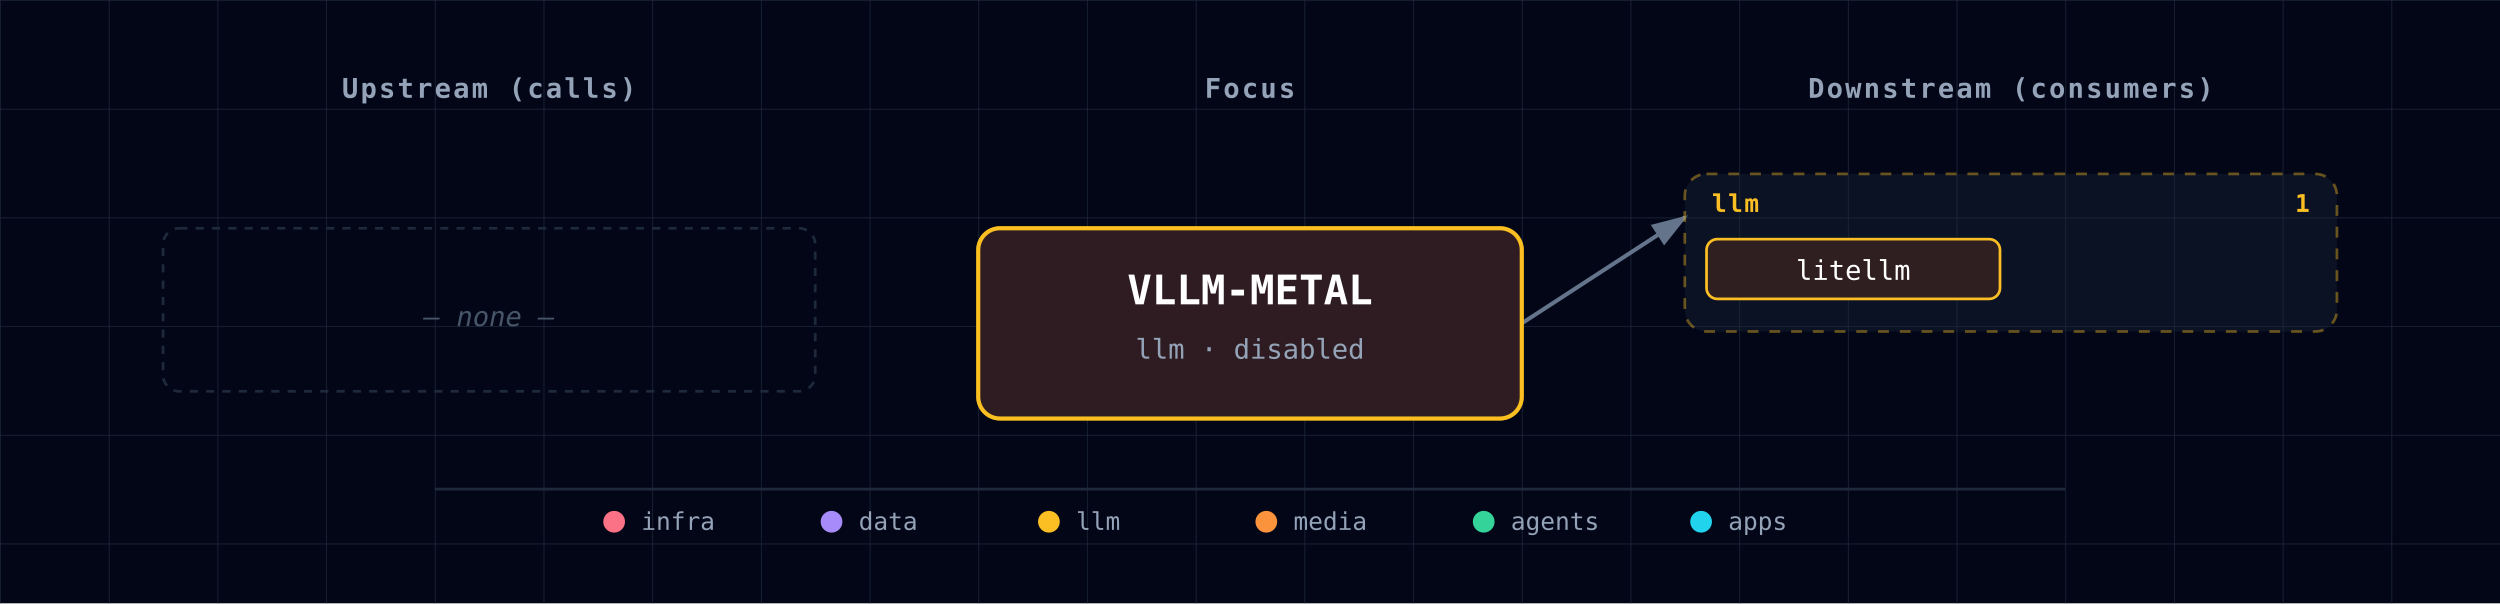
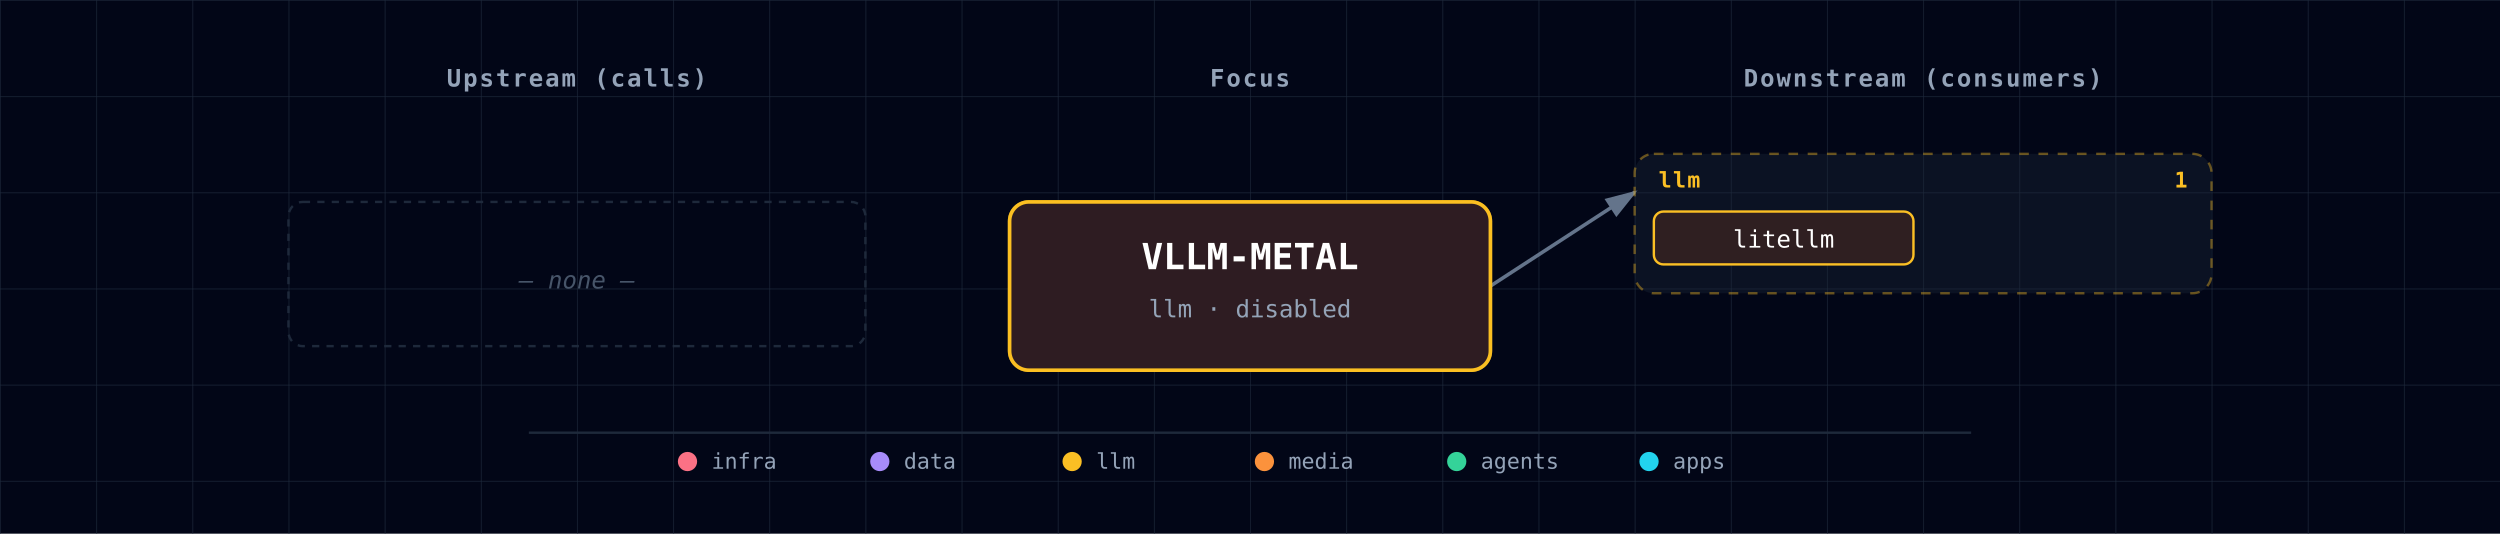
- <svg xmlns="http://www.w3.org/2000/svg" viewBox="0 0 920 222" font-family="'JetBrains Mono', 'Fira Code', Menlo, Consolas, monospace">
+ <svg xmlns="http://www.w3.org/2000/svg" viewBox="0 0 1040 222" font-family="'JetBrains Mono', 'Fira Code', Menlo, Consolas, monospace">
  <defs>
    <pattern id="grid" width="40" height="40" patternUnits="userSpaceOnUse">
      <path d="M 40 0 L 0 0 0 40" fill="none" stroke="#1e293b" stroke-width="0.5" />
    </pattern>
    <marker id="arrowhead" markerWidth="9" markerHeight="6" refX="8" refY="3" orient="auto">
      <polygon points="0 0, 9 3, 0 6" fill="#64748b" />
    </marker>
    <filter id="focus-glow" x="-50%" y="-50%" width="200%" height="200%">
      <feGaussianBlur in="SourceAlpha" stdDeviation="6" />
      <feFlood flood-color="#fbbf24" flood-opacity="0.6" />
      <feComposite in2="SourceAlpha" operator="in" />
      <feMerge>
        <feMergeNode />
        <feMergeNode in="SourceGraphic" />
      </feMerge>
    </filter>
  </defs>
-   <rect width="920" height="222" fill="#020617" />
-   <rect width="920" height="222" fill="url(#grid)" />
-   <text x="180" y="36" fill="#94a3b8" font-size="10" font-weight="600" text-anchor="middle" letter-spacing="0.08em">Upstream (calls)</text>
-   <text x="460" y="36" fill="#94a3b8" font-size="10" font-weight="600" text-anchor="middle" letter-spacing="0.08em">Focus</text>
-   <text x="740" y="36" fill="#94a3b8" font-size="10" font-weight="600" text-anchor="middle" letter-spacing="0.08em">Downstream (consumers)</text>
-   <line x1="560" y1="119" x2="620" y2="80" stroke="#64748b" stroke-width="1.5" marker-end="url(#arrowhead)" />
+   <rect width="1040" height="222" fill="#020617" />
+   <rect width="1040" height="222" fill="url(#grid)" />
+   <text x="240" y="36" fill="#94a3b8" font-size="10" font-weight="600" text-anchor="middle" letter-spacing="0.08em">Upstream (calls)</text>
+   <text x="520" y="36" fill="#94a3b8" font-size="10" font-weight="600" text-anchor="middle" letter-spacing="0.08em">Focus</text>
+   <text x="800" y="36" fill="#94a3b8" font-size="10" font-weight="600" text-anchor="middle" letter-spacing="0.08em">Downstream (consumers)</text>
+   <line x1="620" y1="119" x2="680" y2="80" stroke="#64748b" stroke-width="1.5" marker-end="url(#arrowhead)" />
  <g>
-     <rect x="60" y="84" width="240" height="60" rx="6" fill="none" stroke="#1e293b" stroke-width="1" stroke-dasharray="3,3" />
-     <text x="180" y="120" fill="#475569" font-size="10" font-style="italic" text-anchor="middle">— none —</text>
+     <rect x="120" y="84" width="240" height="60" rx="6" fill="none" stroke="#1e293b" stroke-width="1" stroke-dasharray="3,3" />
+     <text x="240" y="120" fill="#475569" font-size="10" font-style="italic" text-anchor="middle">— none —</text>
  </g>
  <g>
    <g class="cluster">
-       <rect x="620" y="64" width="240" height="58" rx="8" fill="rgba(30,41,59,0.35)" stroke="#fbbf24" stroke-width="1" stroke-dasharray="4,4" stroke-opacity="0.4" />
-       <text x="630" y="78" fill="#fbbf24" font-size="9" font-weight="700" text-anchor="start" style="letter-spacing:0.06em;text-transform:uppercase;">llm</text>
-       <text x="850" y="78" fill="#fbbf24" font-size="9" font-weight="600" text-anchor="end">1</text>
+       <rect x="680" y="64" width="240" height="58" rx="8" fill="rgba(30,41,59,0.35)" stroke="#fbbf24" stroke-width="1" stroke-dasharray="4,4" stroke-opacity="0.4" />
+       <text x="690" y="78" fill="#fbbf24" font-size="9" font-weight="700" text-anchor="start" style="letter-spacing:0.06em;text-transform:uppercase;">llm</text>
+       <text x="910" y="78" fill="#fbbf24" font-size="9" font-weight="600" text-anchor="end">1</text>
    </g>
    <g>
-       <rect x="628" y="88" width="108" height="22" rx="4" fill="#0f172a" />
-       <rect x="628" y="88" width="108" height="22" rx="4" fill="rgba(120, 53, 15, 0.3)" stroke="#fbbf24" stroke-width="1" />
-       <text x="682" y="103" fill="white" font-size="10" text-anchor="middle">litellm</text>
+       <rect x="688" y="88" width="108" height="22" rx="4" fill="#0f172a" />
+       <rect x="688" y="88" width="108" height="22" rx="4" fill="rgba(120, 53, 15, 0.3)" stroke="#fbbf24" stroke-width="1" />
+       <text x="742" y="103" fill="white" font-size="10" text-anchor="middle">litellm</text>
    </g>
  </g>
  <g class="focus" filter="url(#focus-glow)">
-     <rect x="360" y="84" width="200" height="70" rx="8" fill="#0f172a" />
-     <rect x="360" y="84" width="200" height="70" rx="8" fill="rgba(120, 53, 15, 0.3)" stroke="#fbbf24" stroke-width="1.5" />
-     <text x="460" y="112" fill="white" font-size="15" font-weight="700" text-anchor="middle">VLLM-METAL</text>
-     <text x="460" y="132" fill="#94a3b8" font-size="10" text-anchor="middle">llm · disabled</text>
+     <rect x="420" y="84" width="200" height="70" rx="8" fill="#0f172a" />
+     <rect x="420" y="84" width="200" height="70" rx="8" fill="rgba(120, 53, 15, 0.3)" stroke="#fbbf24" stroke-width="1.5" />
+     <text x="520" y="112" fill="white" font-size="15" font-weight="700" text-anchor="middle">VLLM-METAL</text>
+     <text x="520" y="132" fill="#94a3b8" font-size="10" text-anchor="middle">llm · disabled</text>
  </g>
  <g class="legend">
-     <line x1="160" y1="180" x2="760" y2="180" stroke="#1e293b" stroke-width="1" />
-     <circle cx="226" cy="192" r="4" fill="#fb7185" />
-     <text x="236" y="195" fill="#94a3b8" font-size="9" font-weight="400" text-anchor="start">infra</text>
-     <circle cx="306" cy="192" r="4" fill="#a78bfa" />
-     <text x="316" y="195" fill="#94a3b8" font-size="9" font-weight="400" text-anchor="start">data</text>
-     <circle cx="386" cy="192" r="4" fill="#fbbf24" />
-     <text x="396" y="195" fill="#94a3b8" font-size="9" font-weight="400" text-anchor="start">llm</text>
-     <circle cx="466" cy="192" r="4" fill="#fb923c" />
-     <text x="476" y="195" fill="#94a3b8" font-size="9" font-weight="400" text-anchor="start">media</text>
-     <circle cx="546" cy="192" r="4" fill="#34d399" />
-     <text x="556" y="195" fill="#94a3b8" font-size="9" font-weight="400" text-anchor="start">agents</text>
-     <circle cx="626" cy="192" r="4" fill="#22d3ee" />
-     <text x="636" y="195" fill="#94a3b8" font-size="9" font-weight="400" text-anchor="start">apps</text>
+     <line x1="220" y1="180" x2="820" y2="180" stroke="#1e293b" stroke-width="1" />
+     <circle cx="286" cy="192" r="4" fill="#fb7185" />
+     <text x="296" y="195" fill="#94a3b8" font-size="9" font-weight="400" text-anchor="start">infra</text>
+     <circle cx="366" cy="192" r="4" fill="#a78bfa" />
+     <text x="376" y="195" fill="#94a3b8" font-size="9" font-weight="400" text-anchor="start">data</text>
+     <circle cx="446" cy="192" r="4" fill="#fbbf24" />
+     <text x="456" y="195" fill="#94a3b8" font-size="9" font-weight="400" text-anchor="start">llm</text>
+     <circle cx="526" cy="192" r="4" fill="#fb923c" />
+     <text x="536" y="195" fill="#94a3b8" font-size="9" font-weight="400" text-anchor="start">media</text>
+     <circle cx="606" cy="192" r="4" fill="#34d399" />
+     <text x="616" y="195" fill="#94a3b8" font-size="9" font-weight="400" text-anchor="start">agents</text>
+     <circle cx="686" cy="192" r="4" fill="#22d3ee" />
+     <text x="696" y="195" fill="#94a3b8" font-size="9" font-weight="400" text-anchor="start">apps</text>
  </g>
</svg>
